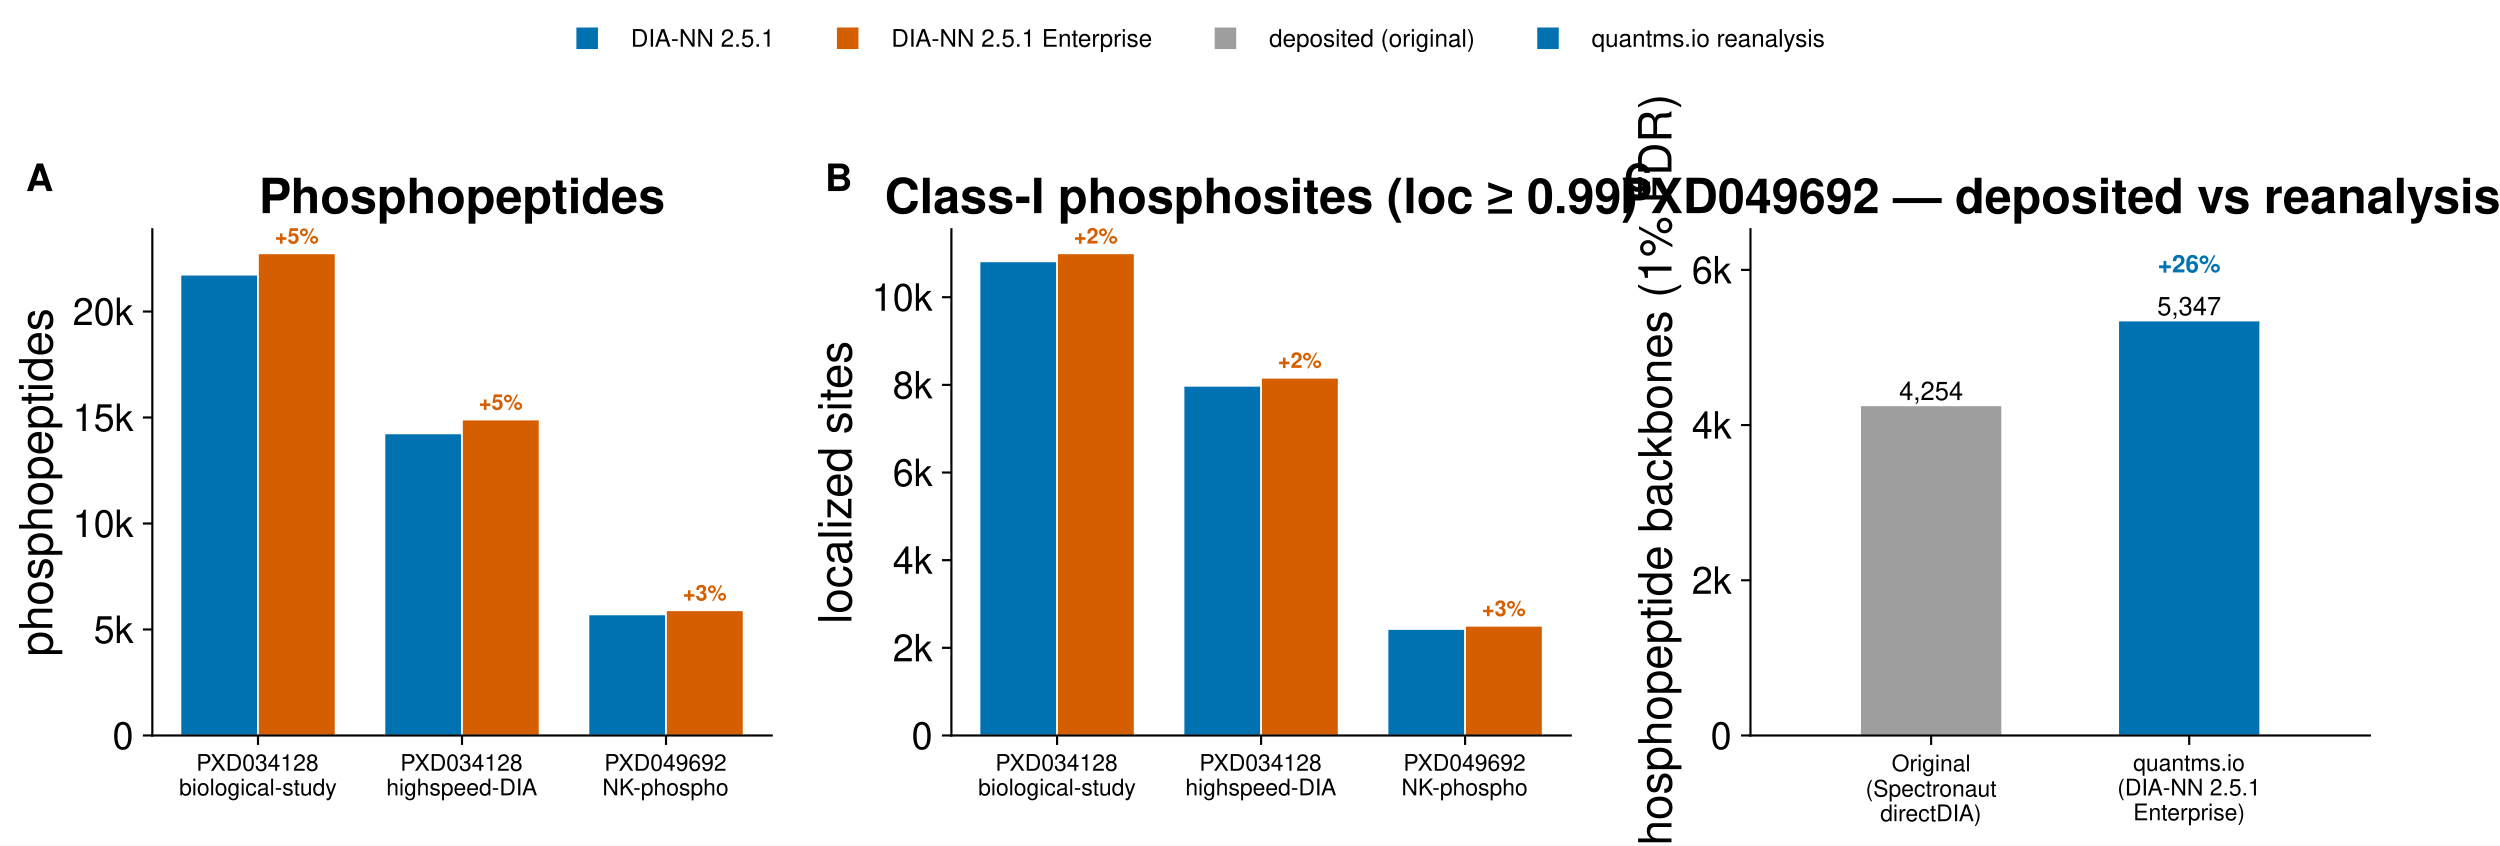
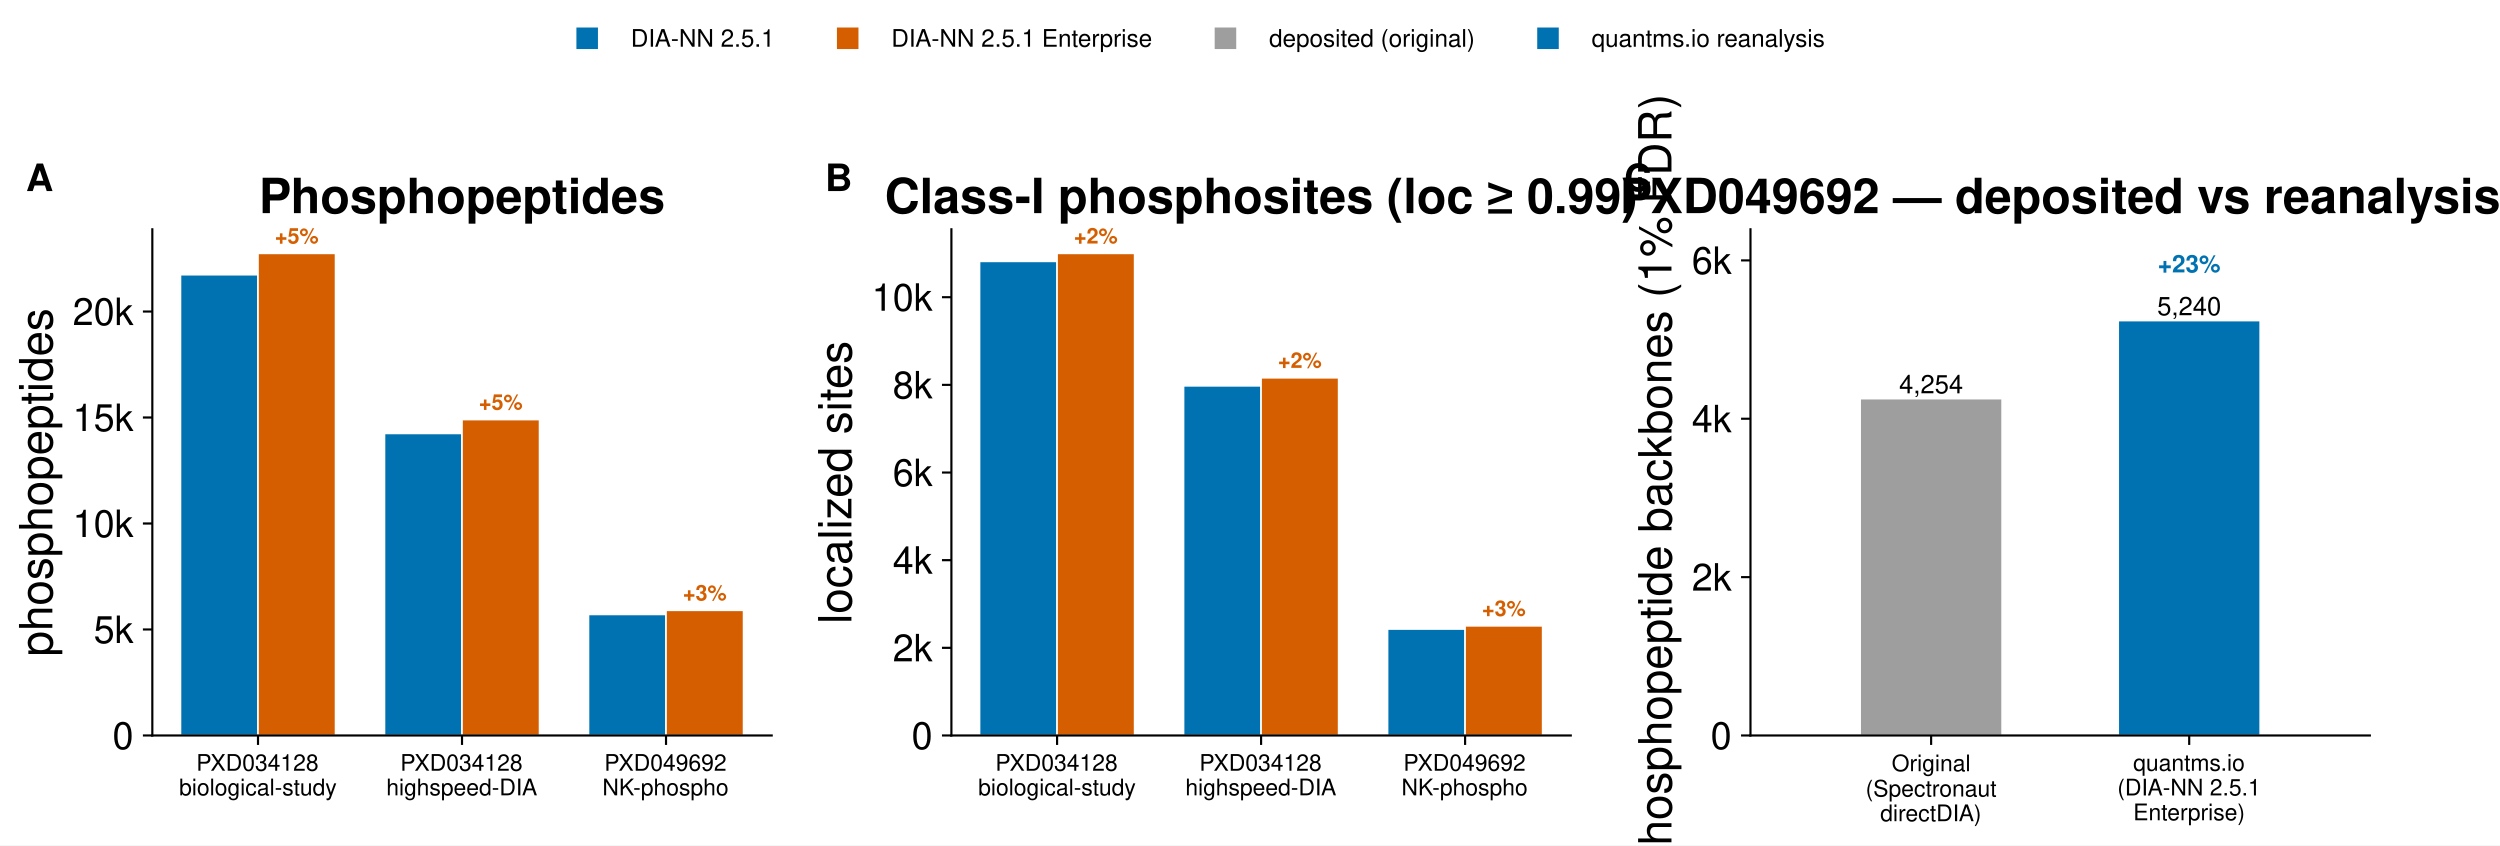
<svg xmlns="http://www.w3.org/2000/svg" xmlns:xlink="http://www.w3.org/1999/xlink" width="928.075pt" height="313.828pt" viewBox="0 0 928.075 313.828" version="1.1">
  <defs>
    <style type="text/css">*{stroke-linejoin: round; stroke-linecap: butt}</style>
  </defs>
  <g id="figure_1">
    <g id="patch_1">
      <path d="M 0 313.828  L 928.075 313.828  L 928.075 -0  L 0 -0  z " style="fill: #ffffff" />
    </g>
    <g id="axes_1">
      <g id="patch_2">
        <path d="M 56.549 273.033  L 286.479 273.033  L 286.479 85.116  L 56.549 85.116  z " style="fill: #ffffff" />
      </g>
      <g id="patch_3">
-         <path d="M 67 273.033  L 95.779 273.033  L 95.779 101.981  L 67 101.981  z " clip-path="url(#p03fa7e75e0)" style="fill: #0072b2; stroke: #ffffff; stroke-width: 0.6; stroke-linejoin: miter" />
+         <path d="M 67 273.033  L 95.779 273.033  L 95.779 101.981  L 67 101.981  z " clip-path="url(#pc96dba9313)" style="fill: #0072b2; stroke: #ffffff; stroke-width: 0.6; stroke-linejoin: miter" />
      </g>
      <g id="patch_4">
-         <path d="M 142.735 273.033  L 171.514 273.033  L 171.514 160.9  L 142.735 160.9  z " clip-path="url(#p03fa7e75e0)" style="fill: #0072b2; stroke: #ffffff; stroke-width: 0.6; stroke-linejoin: miter" />
+         <path d="M 142.735 273.033  L 171.514 273.033  L 171.514 160.9  L 142.735 160.9  z " clip-path="url(#pc96dba9313)" style="fill: #0072b2; stroke: #ffffff; stroke-width: 0.6; stroke-linejoin: miter" />
      </g>
      <g id="patch_5">
-         <path d="M 218.469 273.033  L 247.248 273.033  L 247.248 228.106  L 218.469 228.106  z " clip-path="url(#p03fa7e75e0)" style="fill: #0072b2; stroke: #ffffff; stroke-width: 0.6; stroke-linejoin: miter" />
+         <path d="M 218.469 273.033  L 247.248 273.033  L 247.248 228.106  L 218.469 228.106  z " clip-path="url(#pc96dba9313)" style="fill: #0072b2; stroke: #ffffff; stroke-width: 0.6; stroke-linejoin: miter" />
      </g>
      <g id="patch_6">
-         <path d="M 95.779 273.033  L 124.558 273.033  L 124.558 94.064  L 95.779 94.064  z " clip-path="url(#p03fa7e75e0)" style="fill: #d55e00; stroke: #ffffff; stroke-width: 0.6; stroke-linejoin: miter" />
+         <path d="M 95.779 273.033  L 124.558 273.033  L 124.558 94.064  L 95.779 94.064  z " clip-path="url(#pc96dba9313)" style="fill: #d55e00; stroke: #ffffff; stroke-width: 0.6; stroke-linejoin: miter" />
      </g>
      <g id="patch_7">
-         <path d="M 171.514 273.033  L 200.293 273.033  L 200.293 155.761  L 171.514 155.761  z " clip-path="url(#p03fa7e75e0)" style="fill: #d55e00; stroke: #ffffff; stroke-width: 0.6; stroke-linejoin: miter" />
+         <path d="M 171.514 273.033  L 200.293 273.033  L 200.293 155.761  L 171.514 155.761  z " clip-path="url(#pc96dba9313)" style="fill: #d55e00; stroke: #ffffff; stroke-width: 0.6; stroke-linejoin: miter" />
      </g>
      <g id="patch_8">
-         <path d="M 247.248 273.033  L 276.027 273.033  L 276.027 226.579  L 247.248 226.579  z " clip-path="url(#p03fa7e75e0)" style="fill: #d55e00; stroke: #ffffff; stroke-width: 0.6; stroke-linejoin: miter" />
+         <path d="M 247.248 273.033  L 276.027 273.033  L 276.027 226.579  L 247.248 226.579  z " clip-path="url(#pc96dba9313)" style="fill: #d55e00; stroke: #ffffff; stroke-width: 0.6; stroke-linejoin: miter" />
      </g>
      <g id="matplotlib.axis_1">
        <g id="xtick_1">
          <g id="line2d_1">
            <defs>
-               <path id="m3b470612d7" d="M 0 0  L 0 3.5  " style="stroke: #000000; stroke-width: 0.8" />
+               <path id="mafd3ddd740" d="M 0 0  L 0 3.5  " style="stroke: #000000; stroke-width: 0.8" />
            </defs>
            <g>
-               <use xlink:href="#m3b470612d7" x="95.779" y="273.033" style="stroke: #000000; stroke-width: 0.8" />
+               <use xlink:href="#mafd3ddd740" x="95.779" y="273.033" style="stroke: #000000; stroke-width: 0.8" />
            </g>
          </g>
          <g id="text_1">
-             <text style="font-size: 8.5px; font-family: 'Helvetica', 'Arial', 'DejaVu Sans', sans-serif" transform="translate(72.85978 286.1302)">PXD034128</text>
-             <text style="font-size: 8.5px; font-family: 'Helvetica', 'Arial', 'DejaVu Sans', sans-serif" transform="translate(66.48743 295.2427)">biological-study</text>
+             <text style="font: 8.5px 'Helvetica', 'Arial', 'DejaVu Sans', sans-serif" transform="translate(72.85978 286.1302)">PXD034128</text>
+             <text style="font: 8.5px 'Helvetica', 'Arial', 'DejaVu Sans', sans-serif" transform="translate(66.48743 295.2427)">biological-study</text>
          </g>
        </g>
        <g id="xtick_2">
          <g id="line2d_2">
            <g>
-               <use xlink:href="#m3b470612d7" x="171.514" y="273.033" style="stroke: #000000; stroke-width: 0.8" />
+               <use xlink:href="#mafd3ddd740" x="171.514" y="273.033" style="stroke: #000000; stroke-width: 0.8" />
            </g>
          </g>
          <g id="text_2">
-             <text style="font-size: 8.5px; font-family: 'Helvetica', 'Arial', 'DejaVu Sans', sans-serif" transform="translate(148.5943 286.1302)">PXD034128</text>
-             <text style="font-size: 8.5px; font-family: 'Helvetica', 'Arial', 'DejaVu Sans', sans-serif" transform="translate(143.4007 295.2427)">highspeed-DIA</text>
+             <text style="font: 8.5px 'Helvetica', 'Arial', 'DejaVu Sans', sans-serif" transform="translate(148.5943 286.1302)">PXD034128</text>
+             <text style="font: 8.5px 'Helvetica', 'Arial', 'DejaVu Sans', sans-serif" transform="translate(143.4007 295.2427)">highspeed-DIA</text>
          </g>
        </g>
        <g id="xtick_3">
          <g id="line2d_3">
            <g>
-               <use xlink:href="#m3b470612d7" x="247.248" y="273.033" style="stroke: #000000; stroke-width: 0.8" />
+               <use xlink:href="#mafd3ddd740" x="247.248" y="273.033" style="stroke: #000000; stroke-width: 0.8" />
            </g>
          </g>
          <g id="text_3">
-             <text style="font-size: 8.5px; font-family: 'Helvetica', 'Arial', 'DejaVu Sans', sans-serif" transform="translate(224.3288 286.1302)">PXD049692</text>
-             <text style="font-size: 8.5px; font-family: 'Helvetica', 'Arial', 'DejaVu Sans', sans-serif" transform="translate(223.6236 295.2427)">NK-phospho</text>
+             <text style="font: 8.5px 'Helvetica', 'Arial', 'DejaVu Sans', sans-serif" transform="translate(224.3288 286.1302)">PXD049692</text>
+             <text style="font: 8.5px 'Helvetica', 'Arial', 'DejaVu Sans', sans-serif" transform="translate(223.6236 295.2427)">NK-phospho</text>
          </g>
        </g>
      </g>
      <g id="matplotlib.axis_2">
        <g id="ytick_1">
          <g id="line2d_4">
            <defs>
-               <path id="m542df21619" d="M 0 0  L -3.5 0  " style="stroke: #000000; stroke-width: 0.8" />
+               <path id="m95ac3d9c1b" d="M 0 0  L -3.5 0  " style="stroke: #000000; stroke-width: 0.8" />
            </defs>
            <g>
-               <use xlink:href="#m542df21619" x="56.549" y="273.033" style="stroke: #000000; stroke-width: 0.8" />
+               <use xlink:href="#m95ac3d9c1b" x="56.549" y="273.033" style="stroke: #000000; stroke-width: 0.8" />
            </g>
          </g>
          <g id="text_4">
-             <text style="font-size: 14px; font-family: 'Helvetica', 'Arial', 'DejaVu Sans', sans-serif; text-anchor: end" x="49.549" y="278.054" transform="rotate(-0 49.54875 278.0542)">0</text>
+             <text style="font: 14px 'Helvetica', 'Arial', 'DejaVu Sans', sans-serif; text-anchor: end" x="49.549" y="278.054" transform="rotate(-0 49.54875 278.0542)">0</text>
          </g>
        </g>
        <g id="ytick_2">
          <g id="line2d_5">
            <g>
-               <use xlink:href="#m542df21619" x="56.549" y="233.685" style="stroke: #000000; stroke-width: 0.8" />
+               <use xlink:href="#m95ac3d9c1b" x="56.549" y="233.685" style="stroke: #000000; stroke-width: 0.8" />
            </g>
          </g>
          <g id="text_5">
-             <text style="font-size: 14px; font-family: 'Helvetica', 'Arial', 'DejaVu Sans', sans-serif; text-anchor: end" x="49.549" y="238.707" transform="rotate(-0 49.54875 238.7065)">5k</text>
+             <text style="font: 14px 'Helvetica', 'Arial', 'DejaVu Sans', sans-serif; text-anchor: end" x="49.549" y="238.707" transform="rotate(-0 49.54875 238.7065)">5k</text>
          </g>
        </g>
        <g id="ytick_3">
          <g id="line2d_6">
            <g>
-               <use xlink:href="#m542df21619" x="56.549" y="194.337" style="stroke: #000000; stroke-width: 0.8" />
+               <use xlink:href="#m95ac3d9c1b" x="56.549" y="194.337" style="stroke: #000000; stroke-width: 0.8" />
            </g>
          </g>
          <g id="text_6">
-             <text style="font-size: 14px; font-family: 'Helvetica', 'Arial', 'DejaVu Sans', sans-serif; text-anchor: end" x="49.549" y="199.359" transform="rotate(-0 49.54875 199.3589)">10k</text>
+             <text style="font: 14px 'Helvetica', 'Arial', 'DejaVu Sans', sans-serif; text-anchor: end" x="49.549" y="199.359" transform="rotate(-0 49.54875 199.3589)">10k</text>
          </g>
        </g>
        <g id="ytick_4">
          <g id="line2d_7">
            <g>
-               <use xlink:href="#m542df21619" x="56.549" y="154.99" style="stroke: #000000; stroke-width: 0.8" />
+               <use xlink:href="#m95ac3d9c1b" x="56.549" y="154.99" style="stroke: #000000; stroke-width: 0.8" />
            </g>
          </g>
          <g id="text_7">
-             <text style="font-size: 14px; font-family: 'Helvetica', 'Arial', 'DejaVu Sans', sans-serif; text-anchor: end" x="49.549" y="160.011" transform="rotate(-0 49.54875 160.0112)">15k</text>
+             <text style="font: 14px 'Helvetica', 'Arial', 'DejaVu Sans', sans-serif; text-anchor: end" x="49.549" y="160.011" transform="rotate(-0 49.54875 160.0112)">15k</text>
          </g>
        </g>
        <g id="ytick_5">
          <g id="line2d_8">
            <g>
-               <use xlink:href="#m542df21619" x="56.549" y="115.642" style="stroke: #000000; stroke-width: 0.8" />
+               <use xlink:href="#m95ac3d9c1b" x="56.549" y="115.642" style="stroke: #000000; stroke-width: 0.8" />
            </g>
          </g>
          <g id="text_8">
-             <text style="font-size: 14px; font-family: 'Helvetica', 'Arial', 'DejaVu Sans', sans-serif; text-anchor: end" x="49.549" y="120.664" transform="rotate(-0 49.54875 120.6636)">20k</text>
+             <text style="font: 14px 'Helvetica', 'Arial', 'DejaVu Sans', sans-serif; text-anchor: end" x="49.549" y="120.664" transform="rotate(-0 49.54875 120.6636)">20k</text>
          </g>
        </g>
        <g id="text_9">
-           <text style="font-size: 17px; font-family: 'Helvetica', 'Arial', 'DejaVu Sans', sans-serif; text-anchor: middle" x="19.435" y="179.074" transform="rotate(-90 19.43469 179.0741)">phosphopeptides</text>
+           <text style="font: 17px 'Helvetica', 'Arial', 'DejaVu Sans', sans-serif; text-anchor: middle" x="19.435" y="179.074" transform="rotate(-90 19.43469 179.0741)">phosphopeptides</text>
        </g>
      </g>
      <g id="patch_9">
        <path d="M 56.549 273.033  L 56.549 85.116  " style="fill: none; stroke: #000000; stroke-width: 0.8; stroke-linejoin: miter; stroke-linecap: square" />
      </g>
      <g id="patch_10">
        <path d="M 56.549 273.033  L 286.479 273.033  " style="fill: none; stroke: #000000; stroke-width: 0.8; stroke-linejoin: miter; stroke-linecap: square" />
      </g>
      <g id="text_10">
-         <text style="font-weight: 700; font-size: 8px; font-family: 'Helvetica', 'Arial', 'DejaVu Sans', sans-serif; text-anchor: middle; fill: #d55e00" x="110.169" y="90.396" transform="rotate(-0 110.1688 90.39646)">+5%</text>
+         <text style="fill: #d55e00; font: 700 8px 'Helvetica', 'Arial', 'DejaVu Sans', sans-serif; text-anchor: middle" x="110.169" y="90.396" transform="rotate(-0 110.1688 90.39646)">+5%</text>
      </g>
      <g id="text_11">
-         <text style="font-weight: 700; font-size: 8px; font-family: 'Helvetica', 'Arial', 'DejaVu Sans', sans-serif; text-anchor: middle; fill: #d55e00" x="185.903" y="152.094" transform="rotate(-0 185.9033 152.0936)">+5%</text>
+         <text style="fill: #d55e00; font: 700 8px 'Helvetica', 'Arial', 'DejaVu Sans', sans-serif; text-anchor: middle" x="185.903" y="152.094" transform="rotate(-0 185.9033 152.0936)">+5%</text>
      </g>
      <g id="text_12">
-         <text style="font-weight: 700; font-size: 8px; font-family: 'Helvetica', 'Arial', 'DejaVu Sans', sans-serif; text-anchor: middle; fill: #d55e00" x="261.638" y="222.911" transform="rotate(-0 261.6378 222.9114)">+3%</text>
+         <text style="fill: #d55e00; font: 700 8px 'Helvetica', 'Arial', 'DejaVu Sans', sans-serif; text-anchor: middle" x="261.638" y="222.911" transform="rotate(-0 261.6378 222.9114)">+3%</text>
      </g>
      <g id="text_13">
-         <text style="font-weight: 700; font-size: 14px; font-family: 'Helvetica', 'Arial', 'DejaVu Sans', sans-serif; text-anchor: end" x="19.76" y="70.922" transform="rotate(-0 19.75995 70.92236)">A</text>
+         <text style="font: 700 14px 'Helvetica', 'Arial', 'DejaVu Sans', sans-serif; text-anchor: end" x="19.76" y="70.922" transform="rotate(-0 19.75995 70.92236)">A</text>
      </g>
      <g id="text_14">
-         <text style="font-weight: 700; font-size: 18px; font-family: 'Helvetica', 'Arial', 'DejaVu Sans', sans-serif; text-anchor: middle" x="171.514" y="79.116" transform="rotate(-0 171.5137 79.11552)">Phosphopeptides</text>
+         <text style="font: 700 18px 'Helvetica', 'Arial', 'DejaVu Sans', sans-serif; text-anchor: middle" x="171.514" y="79.116" transform="rotate(-0 171.5137 79.11552)">Phosphopeptides</text>
      </g>
    </g>
    <g id="axes_2">
      <g id="patch_11">
        <path d="M 353.189 273.033  L 583.119 273.033  L 583.119 85.116  L 353.189 85.116  z " style="fill: #ffffff" />
      </g>
      <g id="patch_12">
-         <path d="M 363.64 273.033  L 392.419 273.033  L 392.419 97.041  L 363.64 97.041  z " clip-path="url(#p89f0238dd3)" style="fill: #0072b2; stroke: #ffffff; stroke-width: 0.6; stroke-linejoin: miter" />
+         <path d="M 363.64 273.033  L 392.419 273.033  L 392.419 97.041  L 363.64 97.041  z " clip-path="url(#p473a50e83a)" style="fill: #0072b2; stroke: #ffffff; stroke-width: 0.6; stroke-linejoin: miter" />
      </g>
      <g id="patch_13">
-         <path d="M 439.375 273.033  L 468.154 273.033  L 468.154 143.248  L 439.375 143.248  z " clip-path="url(#p89f0238dd3)" style="fill: #0072b2; stroke: #ffffff; stroke-width: 0.6; stroke-linejoin: miter" />
+         <path d="M 439.375 273.033  L 468.154 273.033  L 468.154 143.248  L 439.375 143.248  z " clip-path="url(#p473a50e83a)" style="fill: #0072b2; stroke: #ffffff; stroke-width: 0.6; stroke-linejoin: miter" />
      </g>
      <g id="patch_14">
-         <path d="M 515.109 273.033  L 543.888 273.033  L 543.888 233.529  L 515.109 233.529  z " clip-path="url(#p89f0238dd3)" style="fill: #0072b2; stroke: #ffffff; stroke-width: 0.6; stroke-linejoin: miter" />
+         <path d="M 515.109 273.033  L 543.888 273.033  L 543.888 233.529  L 515.109 233.529  z " clip-path="url(#p473a50e83a)" style="fill: #0072b2; stroke: #ffffff; stroke-width: 0.6; stroke-linejoin: miter" />
      </g>
      <g id="patch_15">
-         <path d="M 392.419 273.033  L 421.198 273.033  L 421.198 94.064  L 392.419 94.064  z " clip-path="url(#p89f0238dd3)" style="fill: #d55e00; stroke: #ffffff; stroke-width: 0.6; stroke-linejoin: miter" />
+         <path d="M 392.419 273.033  L 421.198 273.033  L 421.198 94.064  L 392.419 94.064  z " clip-path="url(#p473a50e83a)" style="fill: #d55e00; stroke: #ffffff; stroke-width: 0.6; stroke-linejoin: miter" />
      </g>
      <g id="patch_16">
-         <path d="M 468.154 273.033  L 496.933 273.033  L 496.933 140.238  L 468.154 140.238  z " clip-path="url(#p89f0238dd3)" style="fill: #d55e00; stroke: #ffffff; stroke-width: 0.6; stroke-linejoin: miter" />
+         <path d="M 468.154 273.033  L 496.933 273.033  L 496.933 140.238  L 468.154 140.238  z " clip-path="url(#p473a50e83a)" style="fill: #d55e00; stroke: #ffffff; stroke-width: 0.6; stroke-linejoin: miter" />
      </g>
      <g id="patch_17">
-         <path d="M 543.888 273.033  L 572.667 273.033  L 572.667 232.342  L 543.888 232.342  z " clip-path="url(#p89f0238dd3)" style="fill: #d55e00; stroke: #ffffff; stroke-width: 0.6; stroke-linejoin: miter" />
+         <path d="M 543.888 273.033  L 572.667 273.033  L 572.667 232.342  L 543.888 232.342  z " clip-path="url(#p473a50e83a)" style="fill: #d55e00; stroke: #ffffff; stroke-width: 0.6; stroke-linejoin: miter" />
      </g>
      <g id="matplotlib.axis_3">
        <g id="xtick_4">
          <g id="line2d_9">
            <g>
-               <use xlink:href="#m3b470612d7" x="392.419" y="273.033" style="stroke: #000000; stroke-width: 0.8" />
+               <use xlink:href="#mafd3ddd740" x="392.419" y="273.033" style="stroke: #000000; stroke-width: 0.8" />
            </g>
          </g>
          <g id="text_15">
-             <text style="font-size: 8.5px; font-family: 'Helvetica', 'Arial', 'DejaVu Sans', sans-serif" transform="translate(369.4998 286.1302)">PXD034128</text>
-             <text style="font-size: 8.5px; font-family: 'Helvetica', 'Arial', 'DejaVu Sans', sans-serif" transform="translate(363.1274 295.2427)">biological-study</text>
+             <text style="font: 8.5px 'Helvetica', 'Arial', 'DejaVu Sans', sans-serif" transform="translate(369.4998 286.1302)">PXD034128</text>
+             <text style="font: 8.5px 'Helvetica', 'Arial', 'DejaVu Sans', sans-serif" transform="translate(363.1274 295.2427)">biological-study</text>
          </g>
        </g>
        <g id="xtick_5">
          <g id="line2d_10">
            <g>
-               <use xlink:href="#m3b470612d7" x="468.154" y="273.033" style="stroke: #000000; stroke-width: 0.8" />
+               <use xlink:href="#mafd3ddd740" x="468.154" y="273.033" style="stroke: #000000; stroke-width: 0.8" />
            </g>
          </g>
          <g id="text_16">
-             <text style="font-size: 8.5px; font-family: 'Helvetica', 'Arial', 'DejaVu Sans', sans-serif" transform="translate(445.2343 286.1302)">PXD034128</text>
-             <text style="font-size: 8.5px; font-family: 'Helvetica', 'Arial', 'DejaVu Sans', sans-serif" transform="translate(440.0407 295.2427)">highspeed-DIA</text>
+             <text style="font: 8.5px 'Helvetica', 'Arial', 'DejaVu Sans', sans-serif" transform="translate(445.2343 286.1302)">PXD034128</text>
+             <text style="font: 8.5px 'Helvetica', 'Arial', 'DejaVu Sans', sans-serif" transform="translate(440.0407 295.2427)">highspeed-DIA</text>
          </g>
        </g>
        <g id="xtick_6">
          <g id="line2d_11">
            <g>
-               <use xlink:href="#m3b470612d7" x="543.888" y="273.033" style="stroke: #000000; stroke-width: 0.8" />
+               <use xlink:href="#mafd3ddd740" x="543.888" y="273.033" style="stroke: #000000; stroke-width: 0.8" />
            </g>
          </g>
          <g id="text_17">
-             <text style="font-size: 8.5px; font-family: 'Helvetica', 'Arial', 'DejaVu Sans', sans-serif" transform="translate(520.9688 286.1302)">PXD049692</text>
-             <text style="font-size: 8.5px; font-family: 'Helvetica', 'Arial', 'DejaVu Sans', sans-serif" transform="translate(520.2636 295.2427)">NK-phospho</text>
+             <text style="font: 8.5px 'Helvetica', 'Arial', 'DejaVu Sans', sans-serif" transform="translate(520.9688 286.1302)">PXD049692</text>
+             <text style="font: 8.5px 'Helvetica', 'Arial', 'DejaVu Sans', sans-serif" transform="translate(520.2636 295.2427)">NK-phospho</text>
          </g>
        </g>
      </g>
      <g id="matplotlib.axis_4">
        <g id="ytick_6">
          <g id="line2d_12">
            <g>
-               <use xlink:href="#m542df21619" x="353.189" y="273.033" style="stroke: #000000; stroke-width: 0.8" />
+               <use xlink:href="#m95ac3d9c1b" x="353.189" y="273.033" style="stroke: #000000; stroke-width: 0.8" />
            </g>
          </g>
          <g id="text_18">
-             <text style="font-size: 14px; font-family: 'Helvetica', 'Arial', 'DejaVu Sans', sans-serif; text-anchor: end" x="346.189" y="278.054" transform="rotate(-0 346.1888 278.0542)">0</text>
+             <text style="font: 14px 'Helvetica', 'Arial', 'DejaVu Sans', sans-serif; text-anchor: end" x="346.189" y="278.054" transform="rotate(-0 346.1888 278.0542)">0</text>
          </g>
        </g>
        <g id="ytick_7">
          <g id="line2d_13">
            <g>
-               <use xlink:href="#m542df21619" x="353.189" y="240.493" style="stroke: #000000; stroke-width: 0.8" />
+               <use xlink:href="#m95ac3d9c1b" x="353.189" y="240.493" style="stroke: #000000; stroke-width: 0.8" />
            </g>
          </g>
          <g id="text_19">
-             <text style="font-size: 14px; font-family: 'Helvetica', 'Arial', 'DejaVu Sans', sans-serif; text-anchor: end" x="346.189" y="245.514" transform="rotate(-0 346.1888 245.5144)">2k</text>
+             <text style="font: 14px 'Helvetica', 'Arial', 'DejaVu Sans', sans-serif; text-anchor: end" x="346.189" y="245.514" transform="rotate(-0 346.1888 245.5144)">2k</text>
          </g>
        </g>
        <g id="ytick_8">
          <g id="line2d_14">
            <g>
-               <use xlink:href="#m542df21619" x="353.189" y="207.953" style="stroke: #000000; stroke-width: 0.8" />
+               <use xlink:href="#m95ac3d9c1b" x="353.189" y="207.953" style="stroke: #000000; stroke-width: 0.8" />
            </g>
          </g>
          <g id="text_20">
-             <text style="font-size: 14px; font-family: 'Helvetica', 'Arial', 'DejaVu Sans', sans-serif; text-anchor: end" x="346.189" y="212.975" transform="rotate(-0 346.1888 212.9746)">4k</text>
+             <text style="font: 14px 'Helvetica', 'Arial', 'DejaVu Sans', sans-serif; text-anchor: end" x="346.189" y="212.975" transform="rotate(-0 346.1888 212.9746)">4k</text>
          </g>
        </g>
        <g id="ytick_9">
          <g id="line2d_15">
            <g>
-               <use xlink:href="#m542df21619" x="353.189" y="175.413" style="stroke: #000000; stroke-width: 0.8" />
+               <use xlink:href="#m95ac3d9c1b" x="353.189" y="175.413" style="stroke: #000000; stroke-width: 0.8" />
            </g>
          </g>
          <g id="text_21">
-             <text style="font-size: 14px; font-family: 'Helvetica', 'Arial', 'DejaVu Sans', sans-serif; text-anchor: end" x="346.189" y="180.435" transform="rotate(-0 346.1888 180.4348)">6k</text>
+             <text style="font: 14px 'Helvetica', 'Arial', 'DejaVu Sans', sans-serif; text-anchor: end" x="346.189" y="180.435" transform="rotate(-0 346.1888 180.4348)">6k</text>
          </g>
        </g>
        <g id="ytick_10">
          <g id="line2d_16">
            <g>
-               <use xlink:href="#m542df21619" x="353.189" y="142.874" style="stroke: #000000; stroke-width: 0.8" />
+               <use xlink:href="#m95ac3d9c1b" x="353.189" y="142.874" style="stroke: #000000; stroke-width: 0.8" />
            </g>
          </g>
          <g id="text_22">
-             <text style="font-size: 14px; font-family: 'Helvetica', 'Arial', 'DejaVu Sans', sans-serif; text-anchor: end" x="346.189" y="147.895" transform="rotate(-0 346.1888 147.895)">8k</text>
+             <text style="font: 14px 'Helvetica', 'Arial', 'DejaVu Sans', sans-serif; text-anchor: end" x="346.189" y="147.895" transform="rotate(-0 346.1888 147.895)">8k</text>
          </g>
        </g>
        <g id="ytick_11">
          <g id="line2d_17">
            <g>
-               <use xlink:href="#m542df21619" x="353.189" y="110.334" style="stroke: #000000; stroke-width: 0.8" />
+               <use xlink:href="#m95ac3d9c1b" x="353.189" y="110.334" style="stroke: #000000; stroke-width: 0.8" />
            </g>
          </g>
          <g id="text_23">
-             <text style="font-size: 14px; font-family: 'Helvetica', 'Arial', 'DejaVu Sans', sans-serif; text-anchor: end" x="346.189" y="115.355" transform="rotate(-0 346.1888 115.3553)">10k</text>
+             <text style="font: 14px 'Helvetica', 'Arial', 'DejaVu Sans', sans-serif; text-anchor: end" x="346.189" y="115.355" transform="rotate(-0 346.1888 115.3553)">10k</text>
          </g>
        </g>
        <g id="text_24">
-           <text style="font-size: 17px; font-family: 'Helvetica', 'Arial', 'DejaVu Sans', sans-serif; text-anchor: middle" x="316.075" y="179.074" transform="rotate(-90 316.0747 179.0741)">localized sites</text>
+           <text style="font: 17px 'Helvetica', 'Arial', 'DejaVu Sans', sans-serif; text-anchor: middle" x="316.075" y="179.074" transform="rotate(-90 316.0747 179.0741)">localized sites</text>
        </g>
      </g>
      <g id="patch_18">
        <path d="M 353.189 273.033  L 353.189 85.116  " style="fill: none; stroke: #000000; stroke-width: 0.8; stroke-linejoin: miter; stroke-linecap: square" />
      </g>
      <g id="patch_19">
        <path d="M 353.189 273.033  L 583.119 273.033  " style="fill: none; stroke: #000000; stroke-width: 0.8; stroke-linejoin: miter; stroke-linecap: square" />
      </g>
      <g id="text_25">
-         <text style="font-weight: 700; font-size: 8px; font-family: 'Helvetica', 'Arial', 'DejaVu Sans', sans-serif; text-anchor: middle; fill: #d55e00" x="406.809" y="90.396" transform="rotate(-0 406.8088 90.39646)">+2%</text>
+         <text style="fill: #d55e00; font: 700 8px 'Helvetica', 'Arial', 'DejaVu Sans', sans-serif; text-anchor: middle" x="406.809" y="90.396" transform="rotate(-0 406.8088 90.39646)">+2%</text>
      </g>
      <g id="text_26">
-         <text style="font-weight: 700; font-size: 8px; font-family: 'Helvetica', 'Arial', 'DejaVu Sans', sans-serif; text-anchor: middle; fill: #d55e00" x="482.543" y="136.57" transform="rotate(-0 482.5433 136.5704)">+2%</text>
+         <text style="fill: #d55e00; font: 700 8px 'Helvetica', 'Arial', 'DejaVu Sans', sans-serif; text-anchor: middle" x="482.543" y="136.57" transform="rotate(-0 482.5433 136.5704)">+2%</text>
      </g>
      <g id="text_27">
-         <text style="font-weight: 700; font-size: 8px; font-family: 'Helvetica', 'Arial', 'DejaVu Sans', sans-serif; text-anchor: middle; fill: #d55e00" x="558.278" y="228.674" transform="rotate(-0 558.2778 228.6743)">+3%</text>
+         <text style="fill: #d55e00; font: 700 8px 'Helvetica', 'Arial', 'DejaVu Sans', sans-serif; text-anchor: middle" x="558.278" y="228.674" transform="rotate(-0 558.2778 228.6743)">+3%</text>
      </g>
      <g id="text_28">
-         <text style="font-weight: 700; font-size: 14px; font-family: 'Helvetica', 'Arial', 'DejaVu Sans', sans-serif; text-anchor: end" x="316.4" y="70.922" transform="rotate(-0 316.3999 70.92236)">B</text>
+         <text style="font: 700 14px 'Helvetica', 'Arial', 'DejaVu Sans', sans-serif; text-anchor: end" x="316.4" y="70.922" transform="rotate(-0 316.3999 70.92236)">B</text>
      </g>
      <g id="text_29">
-         <text style="font-weight: 700; font-size: 18px; font-family: 'Helvetica', 'Arial', 'DejaVu Sans', sans-serif; text-anchor: middle" x="468.154" y="79.116" transform="rotate(-0 468.1538 79.11552)">Class-I phosphosites (loc ≥ 0.99)</text>
+         <text style="font: 700 18px 'Helvetica', 'Arial', 'DejaVu Sans', sans-serif; text-anchor: middle" x="468.154" y="79.116" transform="rotate(-0 468.1538 79.11552)">Class-I phosphosites (loc ≥ 0.99)</text>
      </g>
    </g>
    <g id="axes_3">
      <g id="patch_20">
        <path d="M 649.829 273.033  L 879.759 273.033  L 879.759 85.116  L 649.829 85.116  z " style="fill: #ffffff" />
      </g>
      <g id="patch_21">
-         <path d="M 690.546 273.033  L 743.238 273.033  L 743.238 150.488  L 690.546 150.488  z " clip-path="url(#p103ba59701)" style="fill: #9e9e9e; stroke: #ffffff; stroke-width: 0.6; stroke-linejoin: miter" />
+         <path d="M 690.546 273.033  L 743.238 273.033  L 743.238 147.986  L 690.546 147.986  z " clip-path="url(#p5b85395d6f)" style="fill: #9e9e9e; stroke: #ffffff; stroke-width: 0.6; stroke-linejoin: miter" />
      </g>
      <g id="patch_22">
-         <path d="M 786.35 273.033  L 839.042 273.033  L 839.042 119.002  L 786.35 119.002  z " clip-path="url(#p103ba59701)" style="fill: #0072b2; stroke: #ffffff; stroke-width: 0.6; stroke-linejoin: miter" />
+         <path d="M 786.35 273.033  L 839.042 273.033  L 839.042 119.002  L 786.35 119.002  z " clip-path="url(#p5b85395d6f)" style="fill: #0072b2; stroke: #ffffff; stroke-width: 0.6; stroke-linejoin: miter" />
      </g>
      <g id="matplotlib.axis_5">
        <g id="xtick_7">
          <g id="line2d_18">
            <g>
-               <use xlink:href="#m3b470612d7" x="716.892" y="273.033" style="stroke: #000000; stroke-width: 0.8" />
+               <use xlink:href="#mafd3ddd740" x="716.892" y="273.033" style="stroke: #000000; stroke-width: 0.8" />
            </g>
          </g>
          <g id="text_30">
-             <text style="font-size: 8.5px; font-family: 'Helvetica', 'Arial', 'DejaVu Sans', sans-serif" transform="translate(702.2478 286.2962)">Original</text>
-             <text style="font-size: 8.5px; font-family: 'Helvetica', 'Arial', 'DejaVu Sans', sans-serif" transform="translate(692.5598 295.6929)">(Spectronaut</text>
-             <text style="font-size: 8.5px; font-family: 'Helvetica', 'Arial', 'DejaVu Sans', sans-serif" transform="translate(697.9998 304.8565)">directDIA)</text>
+             <text style="font: 8.5px 'Helvetica', 'Arial', 'DejaVu Sans', sans-serif" transform="translate(702.2478 286.2962)">Original</text>
+             <text style="font: 8.5px 'Helvetica', 'Arial', 'DejaVu Sans', sans-serif" transform="translate(692.5598 295.6929)">(Spectronaut</text>
+             <text style="font: 8.5px 'Helvetica', 'Arial', 'DejaVu Sans', sans-serif" transform="translate(697.9998 304.8565)">directDIA)</text>
          </g>
        </g>
        <g id="xtick_8">
          <g id="line2d_19">
            <g>
-               <use xlink:href="#m3b470612d7" x="812.696" y="273.033" style="stroke: #000000; stroke-width: 0.8" />
+               <use xlink:href="#mafd3ddd740" x="812.696" y="273.033" style="stroke: #000000; stroke-width: 0.8" />
            </g>
          </g>
          <g id="text_31">
-             <text style="font-size: 8.5px; font-family: 'Helvetica', 'Arial', 'DejaVu Sans', sans-serif" transform="translate(791.908 286.1302)">quantms.io</text>
-             <text style="font-size: 8.5px; font-family: 'Helvetica', 'Arial', 'DejaVu Sans', sans-serif" transform="translate(786.0098 295.2937)">(DIA-NN 2.5.1</text>
-             <text style="font-size: 8.5px; font-family: 'Helvetica', 'Arial', 'DejaVu Sans', sans-serif" transform="translate(791.912 304.5019)">Enterprise)</text>
+             <text style="font: 8.5px 'Helvetica', 'Arial', 'DejaVu Sans', sans-serif" transform="translate(791.908 286.1302)">quantms.io</text>
+             <text style="font: 8.5px 'Helvetica', 'Arial', 'DejaVu Sans', sans-serif" transform="translate(786.0098 295.2937)">(DIA-NN 2.5.1</text>
+             <text style="font: 8.5px 'Helvetica', 'Arial', 'DejaVu Sans', sans-serif" transform="translate(791.912 304.5019)">Enterprise)</text>
          </g>
        </g>
      </g>
      <g id="matplotlib.axis_6">
        <g id="ytick_12">
          <g id="line2d_20">
            <g>
-               <use xlink:href="#m542df21619" x="649.829" y="273.033" style="stroke: #000000; stroke-width: 0.8" />
+               <use xlink:href="#m95ac3d9c1b" x="649.829" y="273.033" style="stroke: #000000; stroke-width: 0.8" />
            </g>
          </g>
          <g id="text_32">
-             <text style="font-size: 14px; font-family: 'Helvetica', 'Arial', 'DejaVu Sans', sans-serif; text-anchor: end" x="642.829" y="278.054" transform="rotate(-0 642.8288 278.0542)">0</text>
+             <text style="font: 14px 'Helvetica', 'Arial', 'DejaVu Sans', sans-serif; text-anchor: end" x="642.829" y="278.054" transform="rotate(-0 642.8288 278.0542)">0</text>
          </g>
        </g>
        <g id="ytick_13">
          <g id="line2d_21">
            <g>
-               <use xlink:href="#m542df21619" x="649.829" y="215.419" style="stroke: #000000; stroke-width: 0.8" />
+               <use xlink:href="#m95ac3d9c1b" x="649.829" y="214.242" style="stroke: #000000; stroke-width: 0.8" />
            </g>
          </g>
          <g id="text_33">
-             <text style="font-size: 14px; font-family: 'Helvetica', 'Arial', 'DejaVu Sans', sans-serif; text-anchor: end" x="642.829" y="220.44" transform="rotate(-0 642.8288 220.4403)">2k</text>
+             <text style="font: 14px 'Helvetica', 'Arial', 'DejaVu Sans', sans-serif; text-anchor: end" x="642.829" y="219.264" transform="rotate(-0 642.8288 219.2639)">2k</text>
          </g>
        </g>
        <g id="ytick_14">
          <g id="line2d_22">
            <g>
-               <use xlink:href="#m542df21619" x="649.829" y="157.805" style="stroke: #000000; stroke-width: 0.8" />
+               <use xlink:href="#m95ac3d9c1b" x="649.829" y="155.452" style="stroke: #000000; stroke-width: 0.8" />
            </g>
          </g>
          <g id="text_34">
-             <text style="font-size: 14px; font-family: 'Helvetica', 'Arial', 'DejaVu Sans', sans-serif; text-anchor: end" x="642.829" y="162.827" transform="rotate(-0 642.8288 162.8265)">4k</text>
+             <text style="font: 14px 'Helvetica', 'Arial', 'DejaVu Sans', sans-serif; text-anchor: end" x="642.829" y="160.474" transform="rotate(-0 642.8288 160.4736)">4k</text>
          </g>
        </g>
        <g id="ytick_15">
          <g id="line2d_23">
            <g>
-               <use xlink:href="#m542df21619" x="649.829" y="100.191" style="stroke: #000000; stroke-width: 0.8" />
+               <use xlink:href="#m95ac3d9c1b" x="649.829" y="96.662" style="stroke: #000000; stroke-width: 0.8" />
            </g>
          </g>
          <g id="text_35">
-             <text style="font-size: 14px; font-family: 'Helvetica', 'Arial', 'DejaVu Sans', sans-serif; text-anchor: end" x="642.829" y="105.213" transform="rotate(-0 642.8288 105.2127)">6k</text>
+             <text style="font: 14px 'Helvetica', 'Arial', 'DejaVu Sans', sans-serif; text-anchor: end" x="642.829" y="101.683" transform="rotate(-0 642.8288 101.6833)">6k</text>
          </g>
        </g>
        <g id="text_36">
-           <text style="font-size: 17px; font-family: 'Helvetica', 'Arial', 'DejaVu Sans', sans-serif; text-anchor: middle" x="620.5" y="179.074" transform="rotate(-90 620.5 179.0741)">phosphopeptide backbones (1% FDR)</text>
+           <text style="font: 17px 'Helvetica', 'Arial', 'DejaVu Sans', sans-serif; text-anchor: middle" x="620.5" y="179.074" transform="rotate(-90 620.5 179.0741)">phosphopeptide backbones (1% FDR)</text>
        </g>
      </g>
      <g id="patch_23">
        <path d="M 649.829 273.033  L 649.829 85.116  " style="fill: none; stroke: #000000; stroke-width: 0.8; stroke-linejoin: miter; stroke-linecap: square" />
      </g>
      <g id="patch_24">
        <path d="M 649.829 273.033  L 879.759 273.033  " style="fill: none; stroke: #000000; stroke-width: 0.8; stroke-linejoin: miter; stroke-linecap: square" />
      </g>
      <g id="text_37">
-         <text style="font-size: 9.5px; font-family: 'Helvetica', 'Arial', 'DejaVu Sans', sans-serif; text-anchor: middle" x="716.892" y="148.508" transform="rotate(-0 716.8917 148.508)">4,254</text>
+         <text style="font: 9.5px 'Helvetica', 'Arial', 'DejaVu Sans', sans-serif; text-anchor: middle" x="716.892" y="146.006" transform="rotate(-0 716.8917 146.0057)">4,254</text>
      </g>
      <g id="text_38">
-         <text style="font-size: 9.5px; font-family: 'Helvetica', 'Arial', 'DejaVu Sans', sans-serif; text-anchor: middle" x="812.696" y="117.022" transform="rotate(-0 812.6958 117.0221)">5,347</text>
+         <text style="font: 9.5px 'Helvetica', 'Arial', 'DejaVu Sans', sans-serif; text-anchor: middle" x="812.696" y="117.022" transform="rotate(-0 812.6958 117.0221)">5,240</text>
      </g>
      <g id="text_39">
-         <text style="font-weight: 700; font-size: 9px; font-family: 'Helvetica', 'Arial', 'DejaVu Sans', sans-serif; text-anchor: middle; fill: #0072b2" x="812.696" y="101.126" transform="rotate(-0 812.6958 101.1263)">+26%</text>
+         <text style="fill: #0072b2; font: 700 9px 'Helvetica', 'Arial', 'DejaVu Sans', sans-serif; text-anchor: middle" x="812.696" y="101.126" transform="rotate(-0 812.6958 101.1263)">+23%</text>
      </g>
      <g id="text_40">
-         <text style="font-weight: 700; font-size: 14px; font-family: 'Helvetica', 'Arial', 'DejaVu Sans', sans-serif; text-anchor: end" x="613.04" y="70.922" transform="rotate(-0 613.0399 70.92236)">C</text>
+         <text style="font: 700 14px 'Helvetica', 'Arial', 'DejaVu Sans', sans-serif; text-anchor: end" x="613.04" y="70.922" transform="rotate(-0 613.0399 70.92236)">C</text>
      </g>
      <g id="text_41">
-         <text style="font-weight: 700; font-size: 18px; font-family: 'Helvetica', 'Arial', 'DejaVu Sans', sans-serif; text-anchor: middle" x="764.794" y="79.116" transform="rotate(-0 764.7938 79.11552)">PXD049692 — deposited vs reanalysis</text>
+         <text style="font: 700 18px 'Helvetica', 'Arial', 'DejaVu Sans', sans-serif; text-anchor: middle" x="764.794" y="79.116" transform="rotate(-0 764.7938 79.11552)">PXD049692 — deposited vs reanalysis</text>
      </g>
    </g>
    <g id="legend_1">
      <g id="line2d_24">
        <defs>
-           <path id="mea426834ee" d="M -4.5 4.5  L 4.5 4.5  L 4.5 -4.5  L -4.5 -4.5  z " style="stroke: #ffffff; stroke-linejoin: miter" />
+           <path id="m3e957651d3" d="M -4.5 4.5  L 4.5 4.5  L 4.5 -4.5  L -4.5 -4.5  z " style="stroke: #ffffff; stroke-linejoin: miter" />
        </defs>
        <g>
-           <use xlink:href="#mea426834ee" x="217.978" y="14.212" style="fill: #0072b2; stroke: #ffffff; stroke-linejoin: miter" />
+           <use xlink:href="#m3e957651d3" x="217.978" y="14.212" style="fill: #0072b2; stroke: #ffffff; stroke-linejoin: miter" />
        </g>
      </g>
      <g id="text_42">
-         <text style="font-size: 9px; font-family: 'Helvetica', 'Arial', 'DejaVu Sans', sans-serif; text-anchor: start" x="234.178" y="17.362" transform="rotate(-0 234.1782 17.36156)">DIA-NN 2.5.1</text>
+         <text style="font: 9px 'Helvetica', 'Arial', 'DejaVu Sans', sans-serif; text-anchor: start" x="234.178" y="17.362" transform="rotate(-0 234.1782 17.36156)">DIA-NN 2.5.1</text>
      </g>
      <g id="line2d_25">
        <defs>
-           <path id="mf0c1151478" d="M -4.5 4.5  L 4.5 4.5  L 4.5 -4.5  L -4.5 -4.5  z " style="stroke: #ffffff; stroke-linejoin: miter" />
+           <path id="m23373c64ed" d="M -4.5 4.5  L 4.5 4.5  L 4.5 -4.5  L -4.5 -4.5  z " style="stroke: #ffffff; stroke-linejoin: miter" />
        </defs>
        <g>
-           <use xlink:href="#mf0c1151478" x="314.693" y="14.212" style="fill: #d55e00; stroke: #ffffff; stroke-linejoin: miter" />
+           <use xlink:href="#m23373c64ed" x="314.693" y="14.212" style="fill: #d55e00; stroke: #ffffff; stroke-linejoin: miter" />
        </g>
      </g>
      <g id="text_43">
-         <text style="font-size: 9px; font-family: 'Helvetica', 'Arial', 'DejaVu Sans', sans-serif; text-anchor: start" x="330.893" y="17.362" transform="rotate(-0 330.893 17.36156)">DIA-NN 2.5.1 Enterprise</text>
+         <text style="font: 9px 'Helvetica', 'Arial', 'DejaVu Sans', sans-serif; text-anchor: start" x="330.893" y="17.362" transform="rotate(-0 330.893 17.36156)">DIA-NN 2.5.1 Enterprise</text>
      </g>
      <g id="line2d_26">
        <defs>
-           <path id="m0cfcdbe030" d="M -4.5 4.5  L 4.5 4.5  L 4.5 -4.5  L -4.5 -4.5  z " style="stroke: #ffffff; stroke-linejoin: miter" />
+           <path id="mb0bf5f2b11" d="M -4.5 4.5  L 4.5 4.5  L 4.5 -4.5  L -4.5 -4.5  z " style="stroke: #ffffff; stroke-linejoin: miter" />
        </defs>
        <g>
-           <use xlink:href="#m0cfcdbe030" x="454.924" y="14.212" style="fill: #9e9e9e; stroke: #ffffff; stroke-linejoin: miter" />
+           <use xlink:href="#mb0bf5f2b11" x="454.924" y="14.212" style="fill: #9e9e9e; stroke: #ffffff; stroke-linejoin: miter" />
        </g>
      </g>
      <g id="text_44">
-         <text style="font-size: 9px; font-family: 'Helvetica', 'Arial', 'DejaVu Sans', sans-serif; text-anchor: start" x="471.124" y="17.362" transform="rotate(-0 471.1243 17.36156)">deposited (original)</text>
+         <text style="font: 9px 'Helvetica', 'Arial', 'DejaVu Sans', sans-serif; text-anchor: start" x="471.124" y="17.362" transform="rotate(-0 471.1243 17.36156)">deposited (original)</text>
      </g>
      <g id="line2d_27">
        <g>
-           <use xlink:href="#mea426834ee" x="574.662" y="14.212" style="fill: #0072b2; stroke: #ffffff; stroke-linejoin: miter" />
+           <use xlink:href="#m3e957651d3" x="574.662" y="14.212" style="fill: #0072b2; stroke: #ffffff; stroke-linejoin: miter" />
        </g>
      </g>
      <g id="text_45">
-         <text style="font-size: 9px; font-family: 'Helvetica', 'Arial', 'DejaVu Sans', sans-serif; text-anchor: start" x="590.862" y="17.362" transform="rotate(-0 590.8623 17.36156)">quantms.io reanalysis</text>
+         <text style="font: 9px 'Helvetica', 'Arial', 'DejaVu Sans', sans-serif; text-anchor: start" x="590.862" y="17.362" transform="rotate(-0 590.8623 17.36156)">quantms.io reanalysis</text>
      </g>
    </g>
  </g>
  <defs>
-     <clipPath id="p03fa7e75e0">
+     <clipPath id="pc96dba9313">
      <rect x="56.549" y="85.116" width="229.93" height="187.917" />
    </clipPath>
-     <clipPath id="p89f0238dd3">
+     <clipPath id="p473a50e83a">
      <rect x="353.189" y="85.116" width="229.93" height="187.917" />
    </clipPath>
-     <clipPath id="p103ba59701">
+     <clipPath id="p5b85395d6f">
      <rect x="649.829" y="85.116" width="229.93" height="187.917" />
    </clipPath>
  </defs>
</svg>
